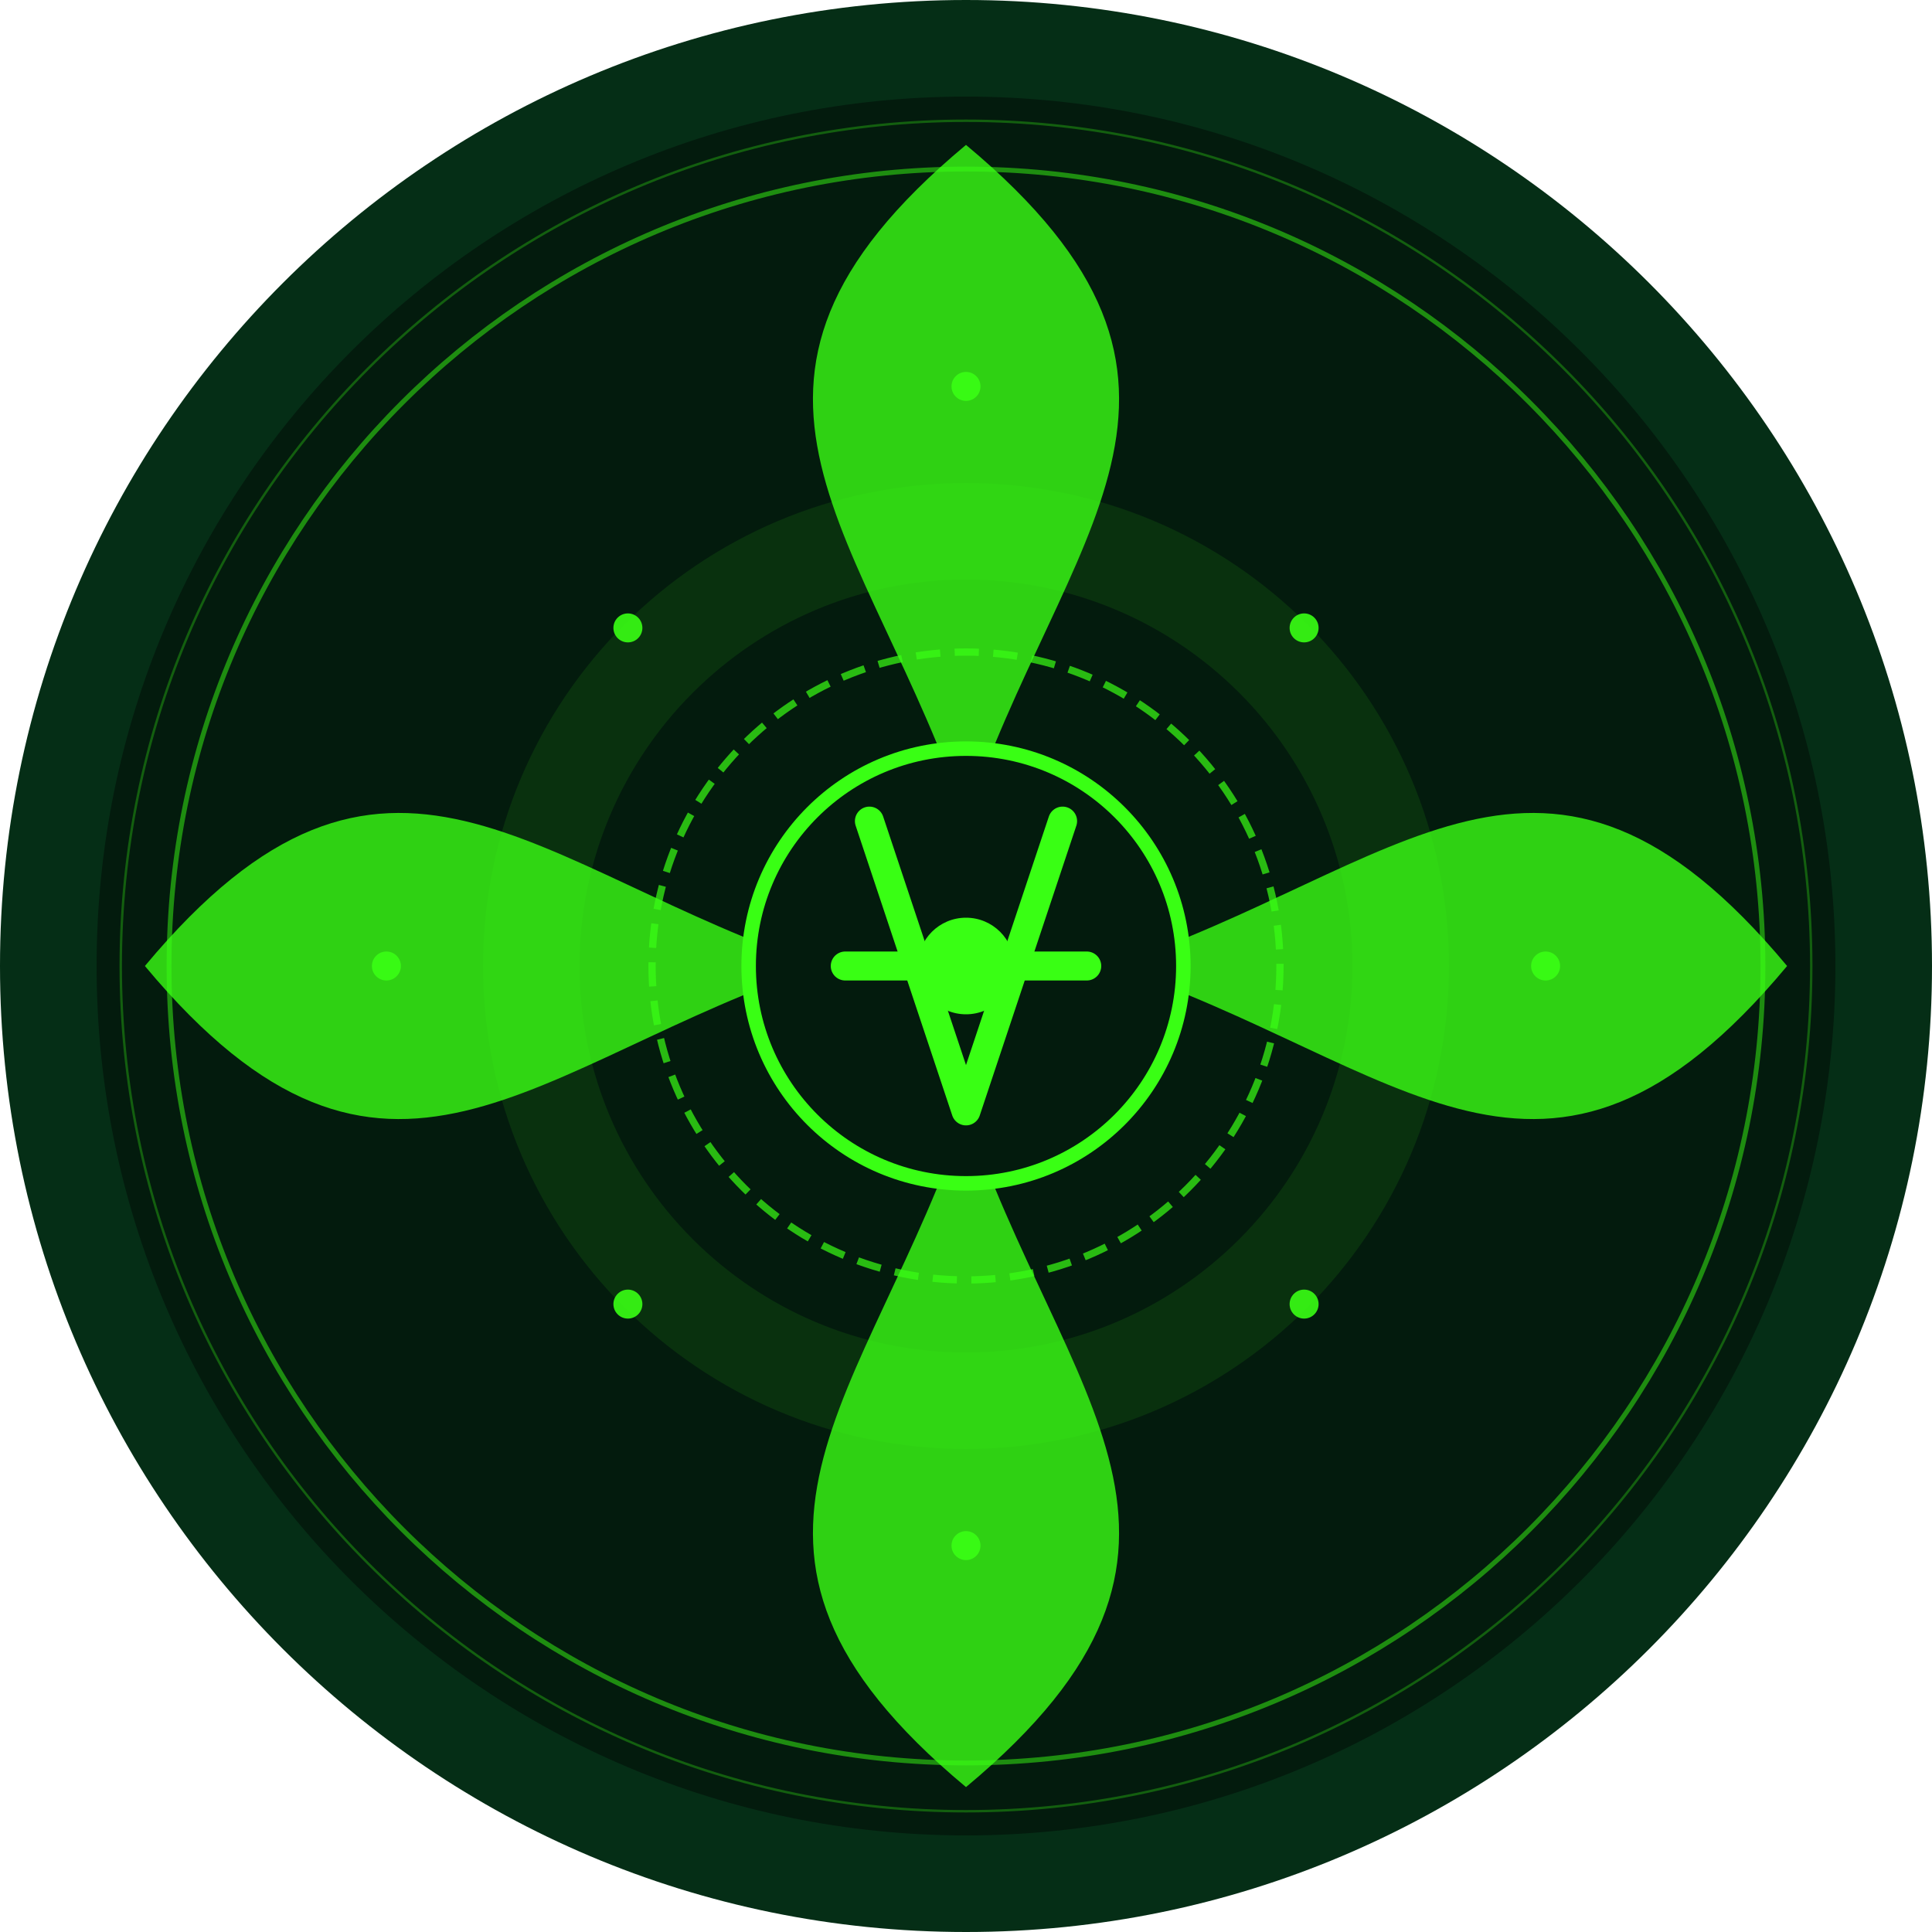
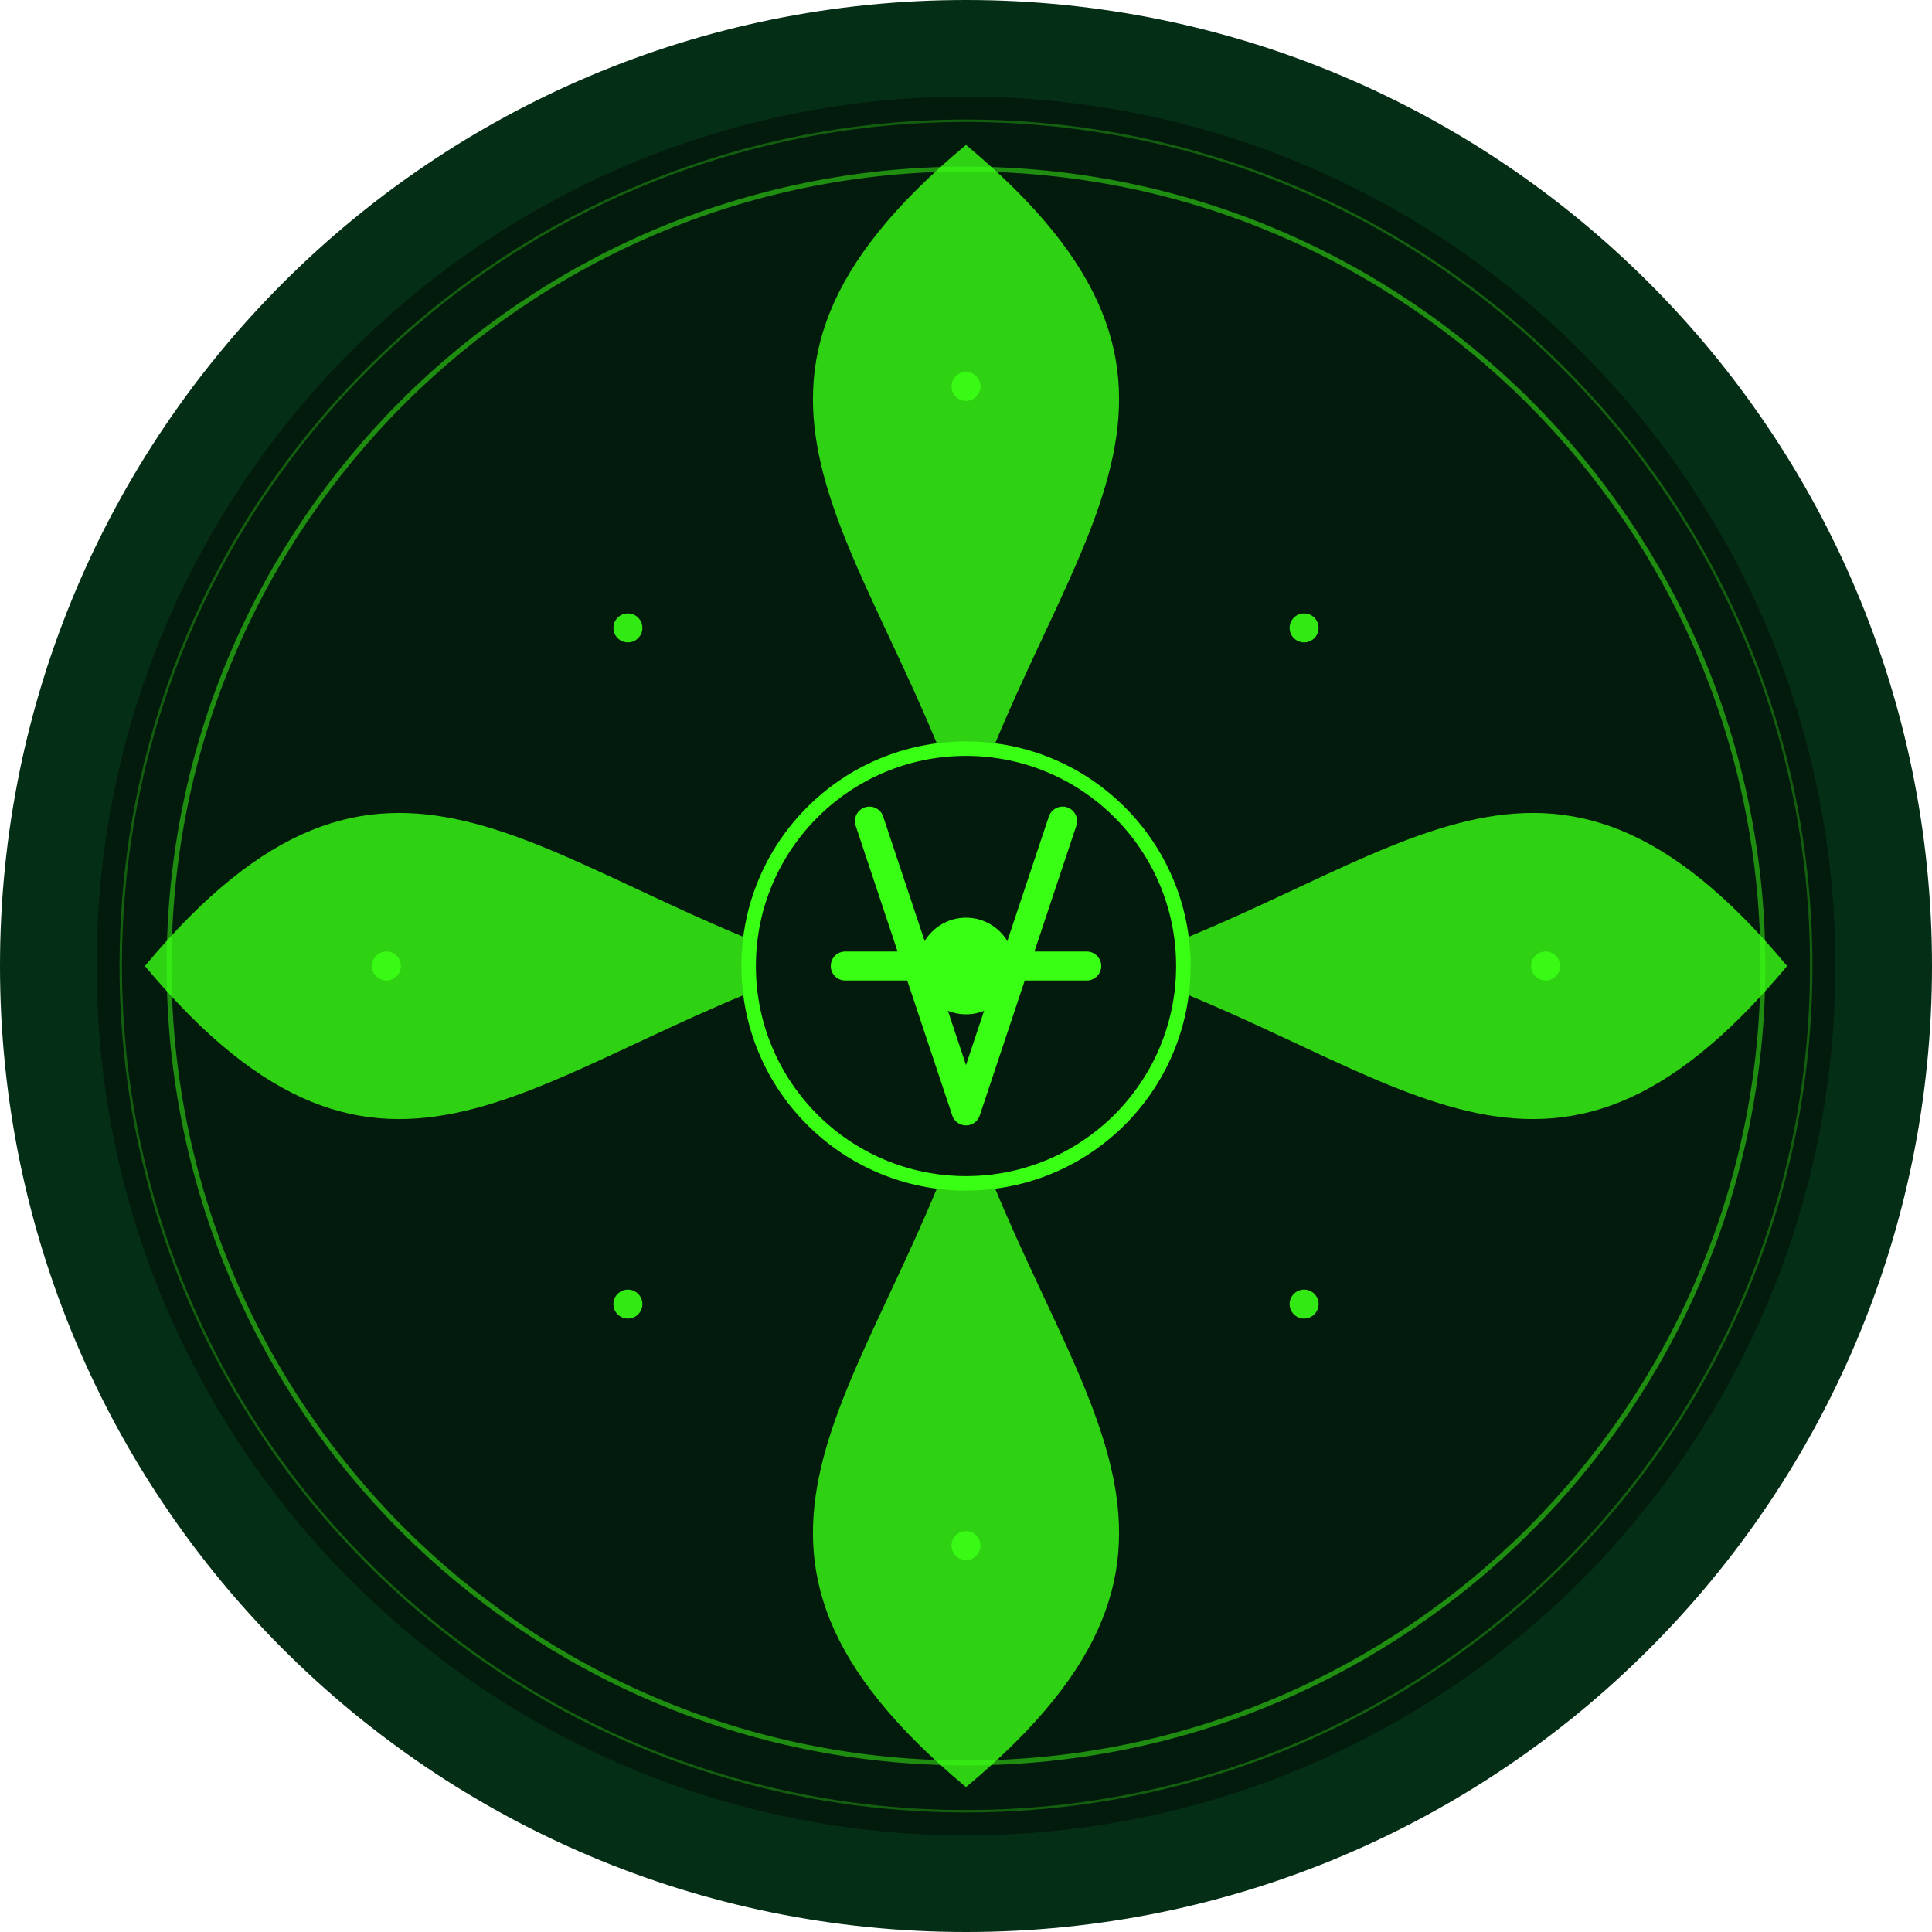
<svg xmlns="http://www.w3.org/2000/svg" viewBox="0 0 400 400">
  <circle cx="200" cy="200" r="200" fill="#052e16" />
  <circle cx="200" cy="200" r="180" fill="#031b0d" />
  <g transform="translate(200, 200)">
    <path d="M0,-30 C20,-90 60,-120 0,-170 C-60,-120 -20,-90 0,-30 Z" fill="#39ff14" opacity="0.8" />
    <path d="M30,0 C90,-20 120,-60 170,0 C120,60 90,20 30,0 Z" fill="#39ff14" opacity="0.8" />
    <path d="M0,30 C-20,90 -60,120 0,170 C60,120 20,90 0,30 Z" fill="#39ff14" opacity="0.8" />
    <path d="M-30,0 C-90,20 -120,60 -170,0 C-120,-60 -90,-20 -30,0 Z" fill="#39ff14" opacity="0.8" />
    <circle cx="0" cy="0" r="45" fill="#031b0d" stroke="#39ff14" stroke-width="3" />
    <path d="M-20,-30 L0,30 L20,-30" stroke="#39ff14" stroke-width="6" fill="none" stroke-linecap="round" stroke-linejoin="round" />
    <path d="M-25,0 L25,0" stroke="#39ff14" stroke-width="6" fill="none" stroke-linecap="round" />
    <circle cx="0" cy="0" r="10" fill="#39ff14" />
-     <circle cx="0" cy="0" r="65" fill="none" stroke="#39ff14" stroke-width="1.5" stroke-dasharray="5,3" opacity="0.7" />
-     <circle cx="0" cy="0" r="90" fill="none" stroke="#39ff14" stroke-width="20" opacity="0.1" />
  </g>
  <g>
    <circle cx="130" cy="130" r="3" fill="#39ff14" opacity="0.9" />
    <circle cx="270" cy="130" r="3" fill="#39ff14" opacity="0.9" />
    <circle cx="130" cy="270" r="3" fill="#39ff14" opacity="0.9" />
    <circle cx="270" cy="270" r="3" fill="#39ff14" opacity="0.9" />
    <circle cx="200" cy="80" r="3" fill="#39ff14" opacity="0.9" />
    <circle cx="200" cy="320" r="3" fill="#39ff14" opacity="0.9" />
    <circle cx="80" cy="200" r="3" fill="#39ff14" opacity="0.9" />
    <circle cx="320" cy="200" r="3" fill="#39ff14" opacity="0.9" />
  </g>
  <circle cx="200" cy="200" r="165" fill="none" stroke="#39ff14" stroke-width="1" opacity="0.5" />
  <circle cx="200" cy="200" r="175" fill="none" stroke="#39ff14" stroke-width="0.5" opacity="0.3" />
</svg>
